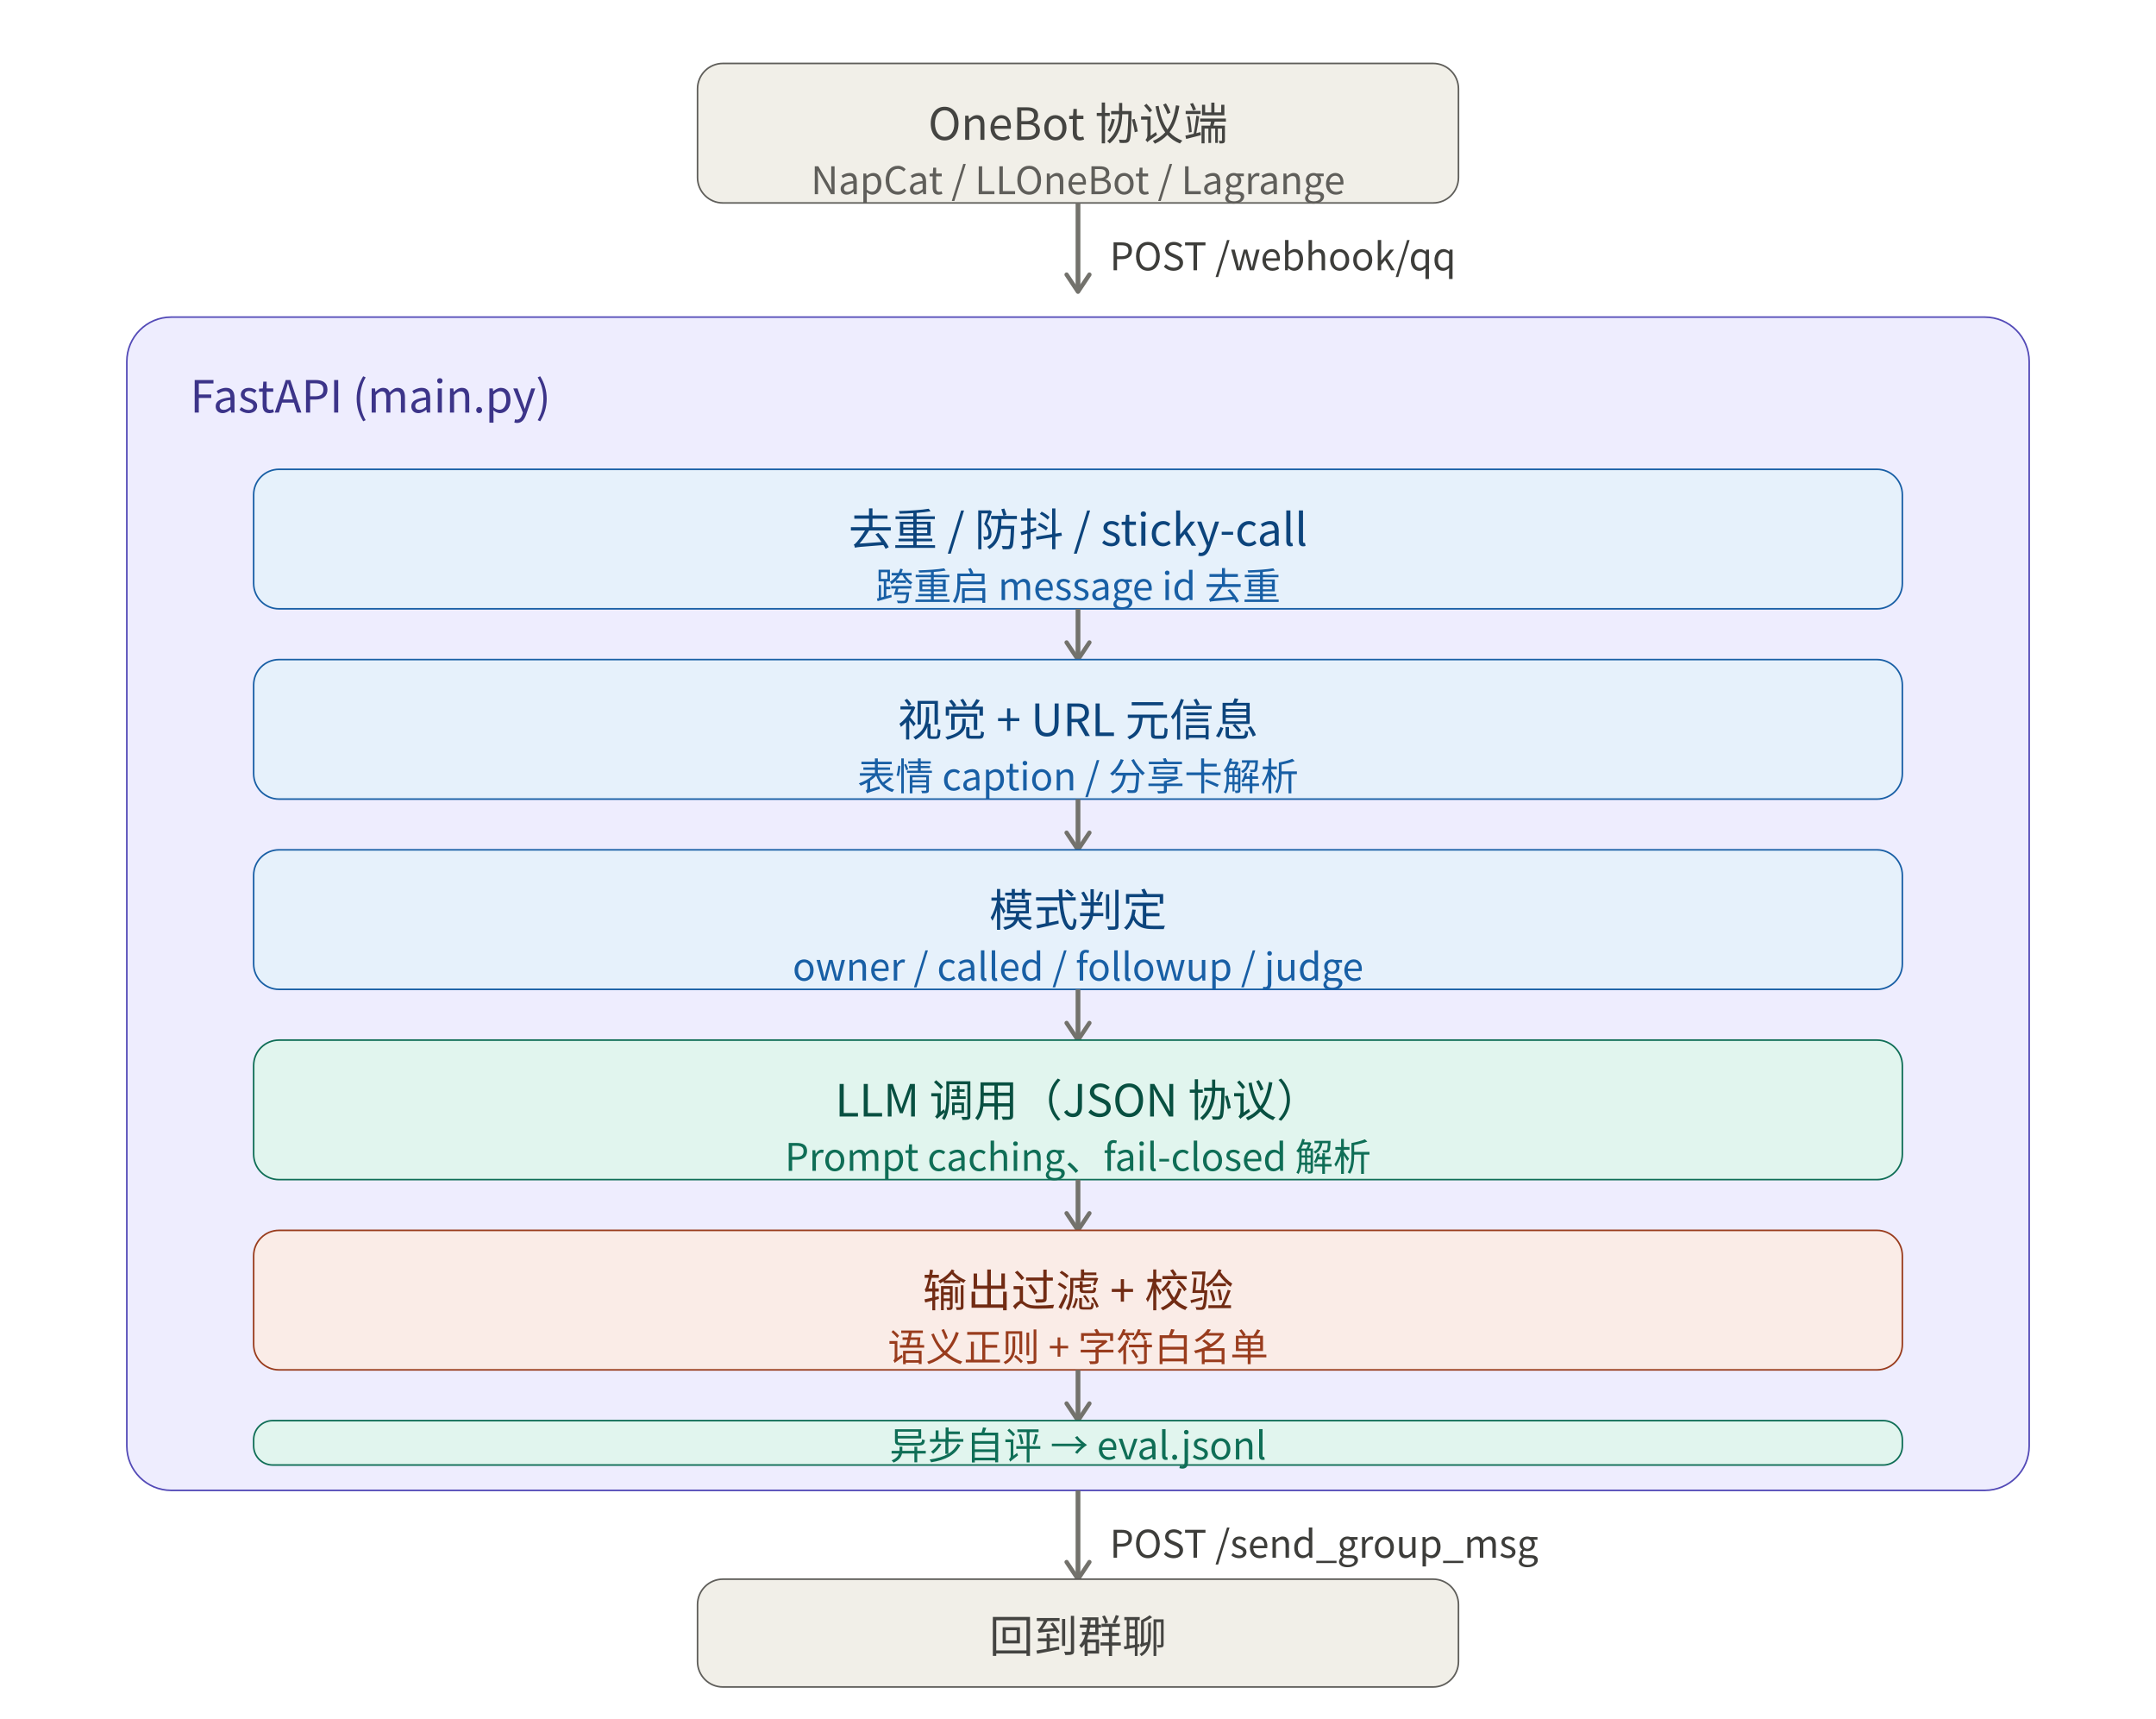
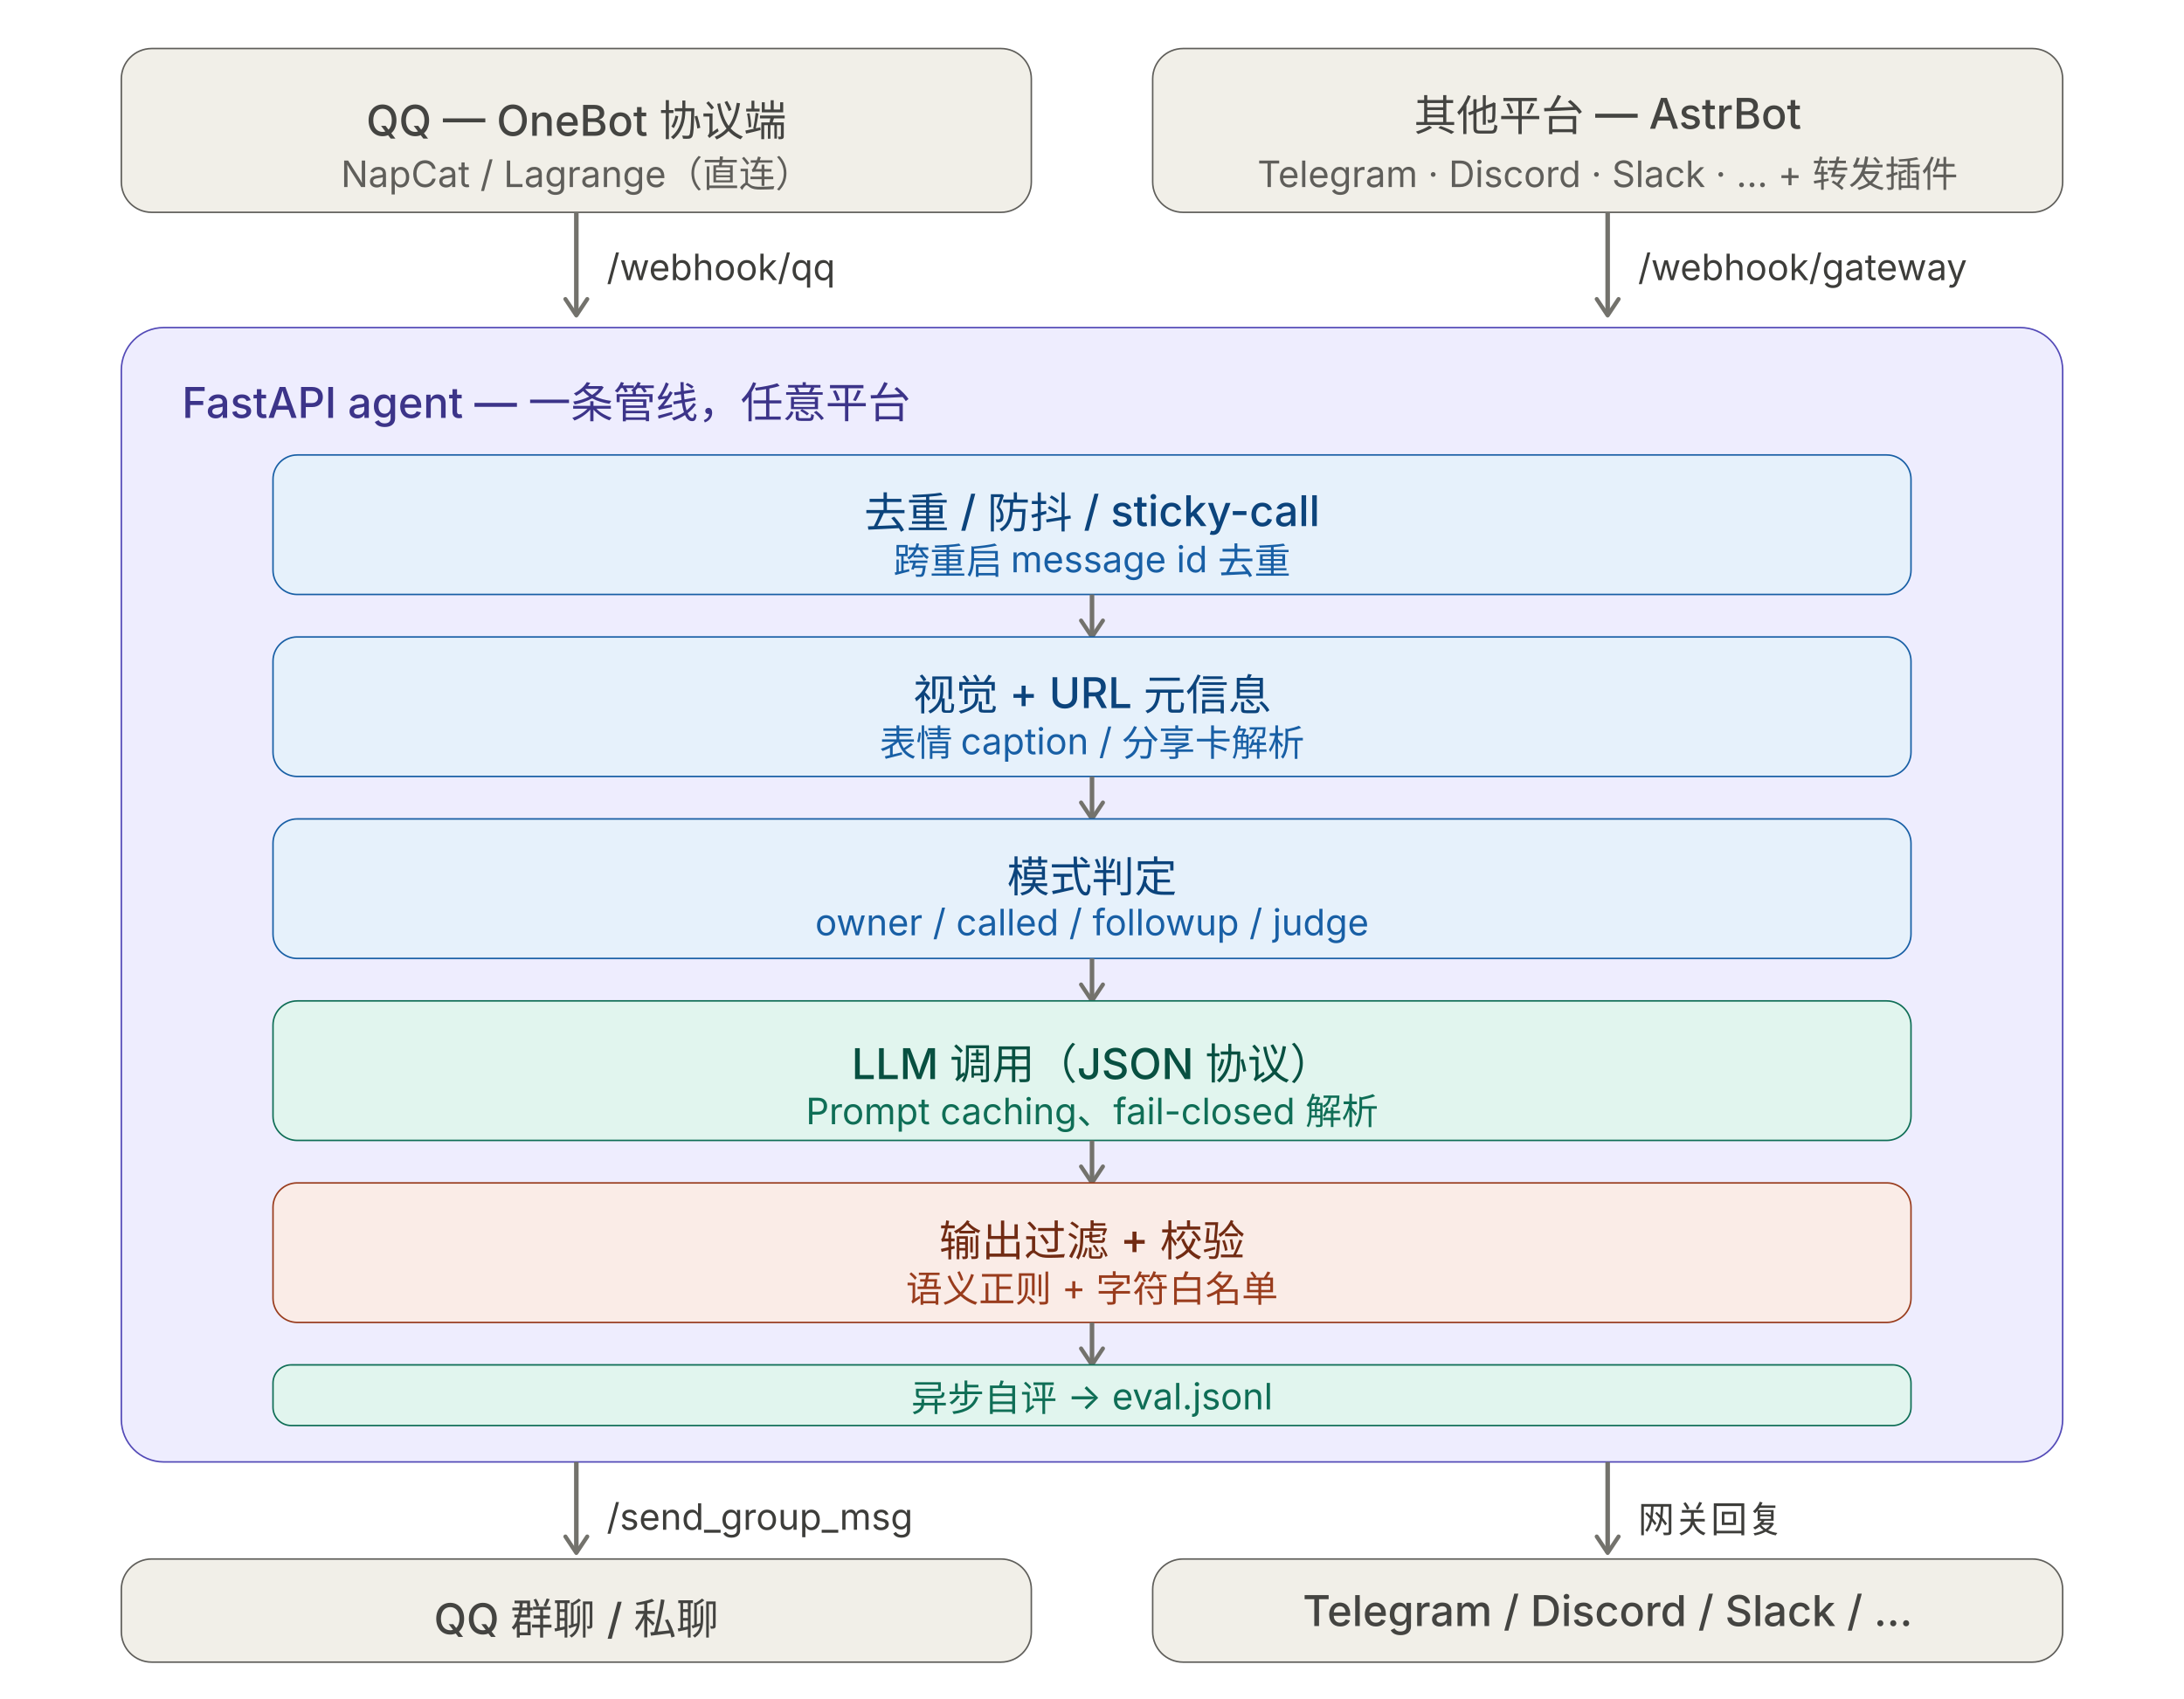
- <svg xmlns="http://www.w3.org/2000/svg" width="100%" viewBox="0 0 680 542" role="img">
+ <svg xmlns="http://www.w3.org/2000/svg" width="100%" viewBox="0 0 720 560" role="img">
  <defs>
    <marker id="arrow" viewBox="0 0 10 10" refX="8" refY="5" markerWidth="6" markerHeight="6" orient="auto-start-reverse">
-       <path d="M2 1L8 5L2 9" fill="none" stroke="context-stroke" stroke-width="1.5" stroke-linecap="round" stroke-linejoin="round" />
+       <path d="M2 1L8 5L2 9" fill="none" stroke="#73726c" stroke-width="1.5" stroke-linecap="round" stroke-linejoin="round" />
    </marker>
  </defs>
-   <style>
- text { font-family: "Microsoft YaHei", "PingFang SC", "Noto Sans CJK SC", "Anthropic Sans", -apple-system, BlinkMacSystemFont, "Segoe UI", sans-serif; }
- </style>
-   <g>
-     <rect x="220" y="20" width="240" height="44" rx="8" stroke-width="0.5" fill="rgb(241, 239, 232)" stroke="rgb(95, 94, 90)" />
-     <text x="340" y="38" text-anchor="middle" dominant-baseline="central" fill="rgb(68, 68, 65)" font-size="14" font-weight="500">OneBot 协议端</text>
-     <text x="340" y="56" text-anchor="middle" dominant-baseline="central" fill="rgb(95, 94, 90)" font-size="12">NapCat / LLOneBot / Lagrange</text>
-   </g>
-   <line x1="340" y1="64" x2="340" y2="92" marker-end="url(#arrow)" fill="none" stroke="rgb(115, 114, 108)" stroke-width="1.5" />
-   <text x="350" y="80" dominant-baseline="central" fill="rgb(61, 61, 58)" font-size="12">POST /webhook/qq</text>
-   <g>
-     <rect x="40" y="100" width="600" height="370" rx="14" stroke-width="0.5" fill="rgb(238, 237, 254)" stroke="rgb(83, 74, 183)" />
-     <text x="60" y="124" dominant-baseline="central" fill="rgb(60, 52, 137)" font-size="14" font-weight="500">FastAPI (main.py)</text>
-   </g>
-   <g>
-     <rect x="80" y="148" width="520" height="44" rx="8" stroke-width="0.5" fill="rgb(230, 241, 251)" stroke="rgb(24, 95, 165)" />
-     <text x="340" y="166" text-anchor="middle" dominant-baseline="central" fill="rgb(12, 68, 124)" font-size="14" font-weight="500">去重 / 防抖 / sticky-call</text>
-     <text x="340" y="184" text-anchor="middle" dominant-baseline="central" fill="rgb(24, 95, 165)" font-size="12">跨重启 message id 去重</text>
-   </g>
-   <line x1="340" y1="192" x2="340" y2="208" marker-end="url(#arrow)" fill="none" stroke="rgb(115, 114, 108)" stroke-width="1.5" />
-   <g>
-     <rect x="80" y="208" width="520" height="44" rx="8" stroke-width="0.5" fill="rgb(230, 241, 251)" stroke="rgb(24, 95, 165)" />
-     <text x="340" y="226" text-anchor="middle" dominant-baseline="central" fill="rgb(12, 68, 124)" font-size="14" font-weight="500">视觉 + URL 元信息</text>
-     <text x="340" y="244" text-anchor="middle" dominant-baseline="central" fill="rgb(24, 95, 165)" font-size="12">表情 caption / 分享卡解析</text>
-   </g>
-   <line x1="340" y1="252" x2="340" y2="268" marker-end="url(#arrow)" fill="none" stroke="rgb(115, 114, 108)" stroke-width="1.5" />
-   <g>
-     <rect x="80" y="268" width="520" height="44" rx="8" stroke-width="0.5" fill="rgb(230, 241, 251)" stroke="rgb(24, 95, 165)" />
-     <text x="340" y="286" text-anchor="middle" dominant-baseline="central" fill="rgb(12, 68, 124)" font-size="14" font-weight="500">模式判定</text>
-     <text x="340" y="304" text-anchor="middle" dominant-baseline="central" fill="rgb(24, 95, 165)" font-size="12">owner / called / followup / judge</text>
-   </g>
-   <line x1="340" y1="312" x2="340" y2="328" marker-end="url(#arrow)" fill="none" stroke="rgb(115, 114, 108)" stroke-width="1.5" />
-   <g>
-     <rect x="80" y="328" width="520" height="44" rx="8" stroke-width="0.5" fill="rgb(225, 245, 238)" stroke="rgb(15, 110, 86)" />
-     <text x="340" y="346" text-anchor="middle" dominant-baseline="central" fill="rgb(8, 80, 65)" font-size="14" font-weight="500">LLM 调用（JSON 协议）</text>
-     <text x="340" y="364" text-anchor="middle" dominant-baseline="central" fill="rgb(15, 110, 86)" font-size="12">Prompt caching、fail-closed 解析</text>
-   </g>
-   <line x1="340" y1="372" x2="340" y2="388" marker-end="url(#arrow)" fill="none" stroke="rgb(115, 114, 108)" stroke-width="1.5" />
-   <g>
-     <rect x="80" y="388" width="520" height="44" rx="8" stroke-width="0.5" fill="rgb(250, 236, 231)" stroke="rgb(153, 60, 29)" />
-     <text x="340" y="406" text-anchor="middle" dominant-baseline="central" fill="rgb(113, 43, 19)" font-size="14" font-weight="500">输出过滤 + 校验</text>
-     <text x="340" y="424" text-anchor="middle" dominant-baseline="central" fill="rgb(153, 60, 29)" font-size="12">语义正则 + 字符白名单</text>
-   </g>
-   <line x1="340" y1="432" x2="340" y2="448" marker-end="url(#arrow)" fill="none" stroke="rgb(115, 114, 108)" stroke-width="1.5" />
-   <g>
-     <rect x="80" y="448" width="520" height="14" rx="6" stroke-width="0.5" fill="rgb(225, 245, 238)" stroke="rgb(15, 110, 86)" />
-     <text x="340" y="455" text-anchor="middle" dominant-baseline="central" fill="rgb(15, 110, 86)" font-size="12">异步自评 → eval.jsonl</text>
-   </g>
-   <line x1="340" y1="470" x2="340" y2="498" marker-end="url(#arrow)" fill="none" stroke="rgb(115, 114, 108)" stroke-width="1.5" />
-   <text x="350" y="486" dominant-baseline="central" fill="rgb(61, 61, 58)" font-size="12">POST /send_group_msg</text>
-   <g>
-     <rect x="220" y="498" width="240" height="34" rx="8" stroke-width="0.5" fill="rgb(241, 239, 232)" stroke="rgb(95, 94, 90)" />
-     <text x="340" y="515" text-anchor="middle" dominant-baseline="central" fill="rgb(68, 68, 65)" font-size="14" font-weight="500">回到群聊</text>
+   <g font-family="'Anthropic Sans', -apple-system, BlinkMacSystemFont, 'Segoe UI', 'PingFang SC', 'Microsoft YaHei', sans-serif">
+     <rect x="40" y="16" width="300" height="54" rx="10" fill="#f1efe8" stroke="#5f5e5a" stroke-width="0.5" />
+     <text x="190" y="37" text-anchor="middle" dominant-baseline="central" font-size="14" font-weight="500" fill="#444441">QQ — OneBot 协议端</text>
+     <text x="190" y="55" text-anchor="middle" dominant-baseline="central" font-size="12" fill="#5f5e5a">NapCat / Lagrange（直连）</text>
+     <rect x="380" y="16" width="300" height="54" rx="10" fill="#f1efe8" stroke="#5f5e5a" stroke-width="0.5" />
+     <text x="530" y="37" text-anchor="middle" dominant-baseline="central" font-size="14" font-weight="500" fill="#444441">其他平台 — AstrBot</text>
+     <text x="530" y="55" text-anchor="middle" dominant-baseline="central" font-size="12" fill="#5f5e5a">Telegram · Discord · Slack · … + 转发插件</text>
+     <line x1="190" y1="70" x2="190" y2="104" stroke="#73726c" stroke-width="1.5" marker-end="url(#arrow)" />
+     <text x="200" y="88" dominant-baseline="central" font-size="12" fill="#3d3d3a">/webhook/qq</text>
+     <line x1="530" y1="70" x2="530" y2="104" stroke="#73726c" stroke-width="1.5" marker-end="url(#arrow)" />
+     <text x="540" y="88" dominant-baseline="central" font-size="12" fill="#3d3d3a">/webhook/gateway</text>
+     <rect x="40" y="108" width="640" height="374" rx="14" fill="#eeedfe" stroke="#534ab7" stroke-width="0.5" />
+     <text x="60" y="130" dominant-baseline="central" font-size="14" font-weight="500" fill="#3c3489">FastAPI agent — 一条管线，任意平台</text>
+     <rect x="90" y="150" width="540" height="46" rx="8" fill="#e6f1fb" stroke="#185fa5" stroke-width="0.5" />
+     <text x="360" y="168" text-anchor="middle" dominant-baseline="central" font-size="14" font-weight="500" fill="#0c447c">去重 / 防抖 / sticky-call</text>
+     <text x="360" y="184" text-anchor="middle" dominant-baseline="central" font-size="12" fill="#185fa5">跨重启 message id 去重</text>
+     <line x1="360" y1="196" x2="360" y2="210" stroke="#73726c" stroke-width="1.5" marker-end="url(#arrow)" />
+     <rect x="90" y="210" width="540" height="46" rx="8" fill="#e6f1fb" stroke="#185fa5" stroke-width="0.5" />
+     <text x="360" y="228" text-anchor="middle" dominant-baseline="central" font-size="14" font-weight="500" fill="#0c447c">视觉 + URL 元信息</text>
+     <text x="360" y="244" text-anchor="middle" dominant-baseline="central" font-size="12" fill="#185fa5">表情 caption / 分享卡解析</text>
+     <line x1="360" y1="256" x2="360" y2="270" stroke="#73726c" stroke-width="1.5" marker-end="url(#arrow)" />
+     <rect x="90" y="270" width="540" height="46" rx="8" fill="#e6f1fb" stroke="#185fa5" stroke-width="0.5" />
+     <text x="360" y="288" text-anchor="middle" dominant-baseline="central" font-size="14" font-weight="500" fill="#0c447c">模式判定</text>
+     <text x="360" y="304" text-anchor="middle" dominant-baseline="central" font-size="12" fill="#185fa5">owner / called / followup / judge</text>
+     <line x1="360" y1="316" x2="360" y2="330" stroke="#73726c" stroke-width="1.5" marker-end="url(#arrow)" />
+     <rect x="90" y="330" width="540" height="46" rx="8" fill="#e1f5ee" stroke="#0f6e56" stroke-width="0.5" />
+     <text x="360" y="348" text-anchor="middle" dominant-baseline="central" font-size="14" font-weight="500" fill="#085041">LLM 调用（JSON 协议）</text>
+     <text x="360" y="364" text-anchor="middle" dominant-baseline="central" font-size="12" fill="#0f6e56">Prompt caching、fail-closed 解析</text>
+     <line x1="360" y1="376" x2="360" y2="390" stroke="#73726c" stroke-width="1.5" marker-end="url(#arrow)" />
+     <rect x="90" y="390" width="540" height="46" rx="8" fill="#faece7" stroke="#993c1d" stroke-width="0.5" />
+     <text x="360" y="408" text-anchor="middle" dominant-baseline="central" font-size="14" font-weight="500" fill="#712b13">输出过滤 + 校验</text>
+     <text x="360" y="424" text-anchor="middle" dominant-baseline="central" font-size="12" fill="#993c1d">语义正则 + 字符白名单</text>
+     <line x1="360" y1="436" x2="360" y2="450" stroke="#73726c" stroke-width="1.5" marker-end="url(#arrow)" />
+     <rect x="90" y="450" width="540" height="20" rx="6" fill="#e1f5ee" stroke="#0f6e56" stroke-width="0.5" />
+     <text x="360" y="460" text-anchor="middle" dominant-baseline="central" font-size="12" fill="#0f6e56">异步自评 → eval.jsonl</text>
+     <line x1="190" y1="482" x2="190" y2="512" stroke="#73726c" stroke-width="1.5" marker-end="url(#arrow)" />
+     <text x="200" y="500" dominant-baseline="central" font-size="12" fill="#3d3d3a">/send_group_msg</text>
+     <line x1="530" y1="482" x2="530" y2="512" stroke="#73726c" stroke-width="1.5" marker-end="url(#arrow)" />
+     <text x="540" y="500" dominant-baseline="central" font-size="12" fill="#3d3d3a">网关回复</text>
+     <rect x="40" y="514" width="300" height="34" rx="10" fill="#f1efe8" stroke="#5f5e5a" stroke-width="0.5" />
+     <text x="190" y="531" text-anchor="middle" dominant-baseline="central" font-size="14" font-weight="500" fill="#444441">QQ 群聊 / 私聊</text>
+     <rect x="380" y="514" width="300" height="34" rx="10" fill="#f1efe8" stroke="#5f5e5a" stroke-width="0.5" />
+     <text x="530" y="531" text-anchor="middle" dominant-baseline="central" font-size="14" font-weight="500" fill="#444441">Telegram / Discord / Slack / …</text>
  </g>
</svg>
